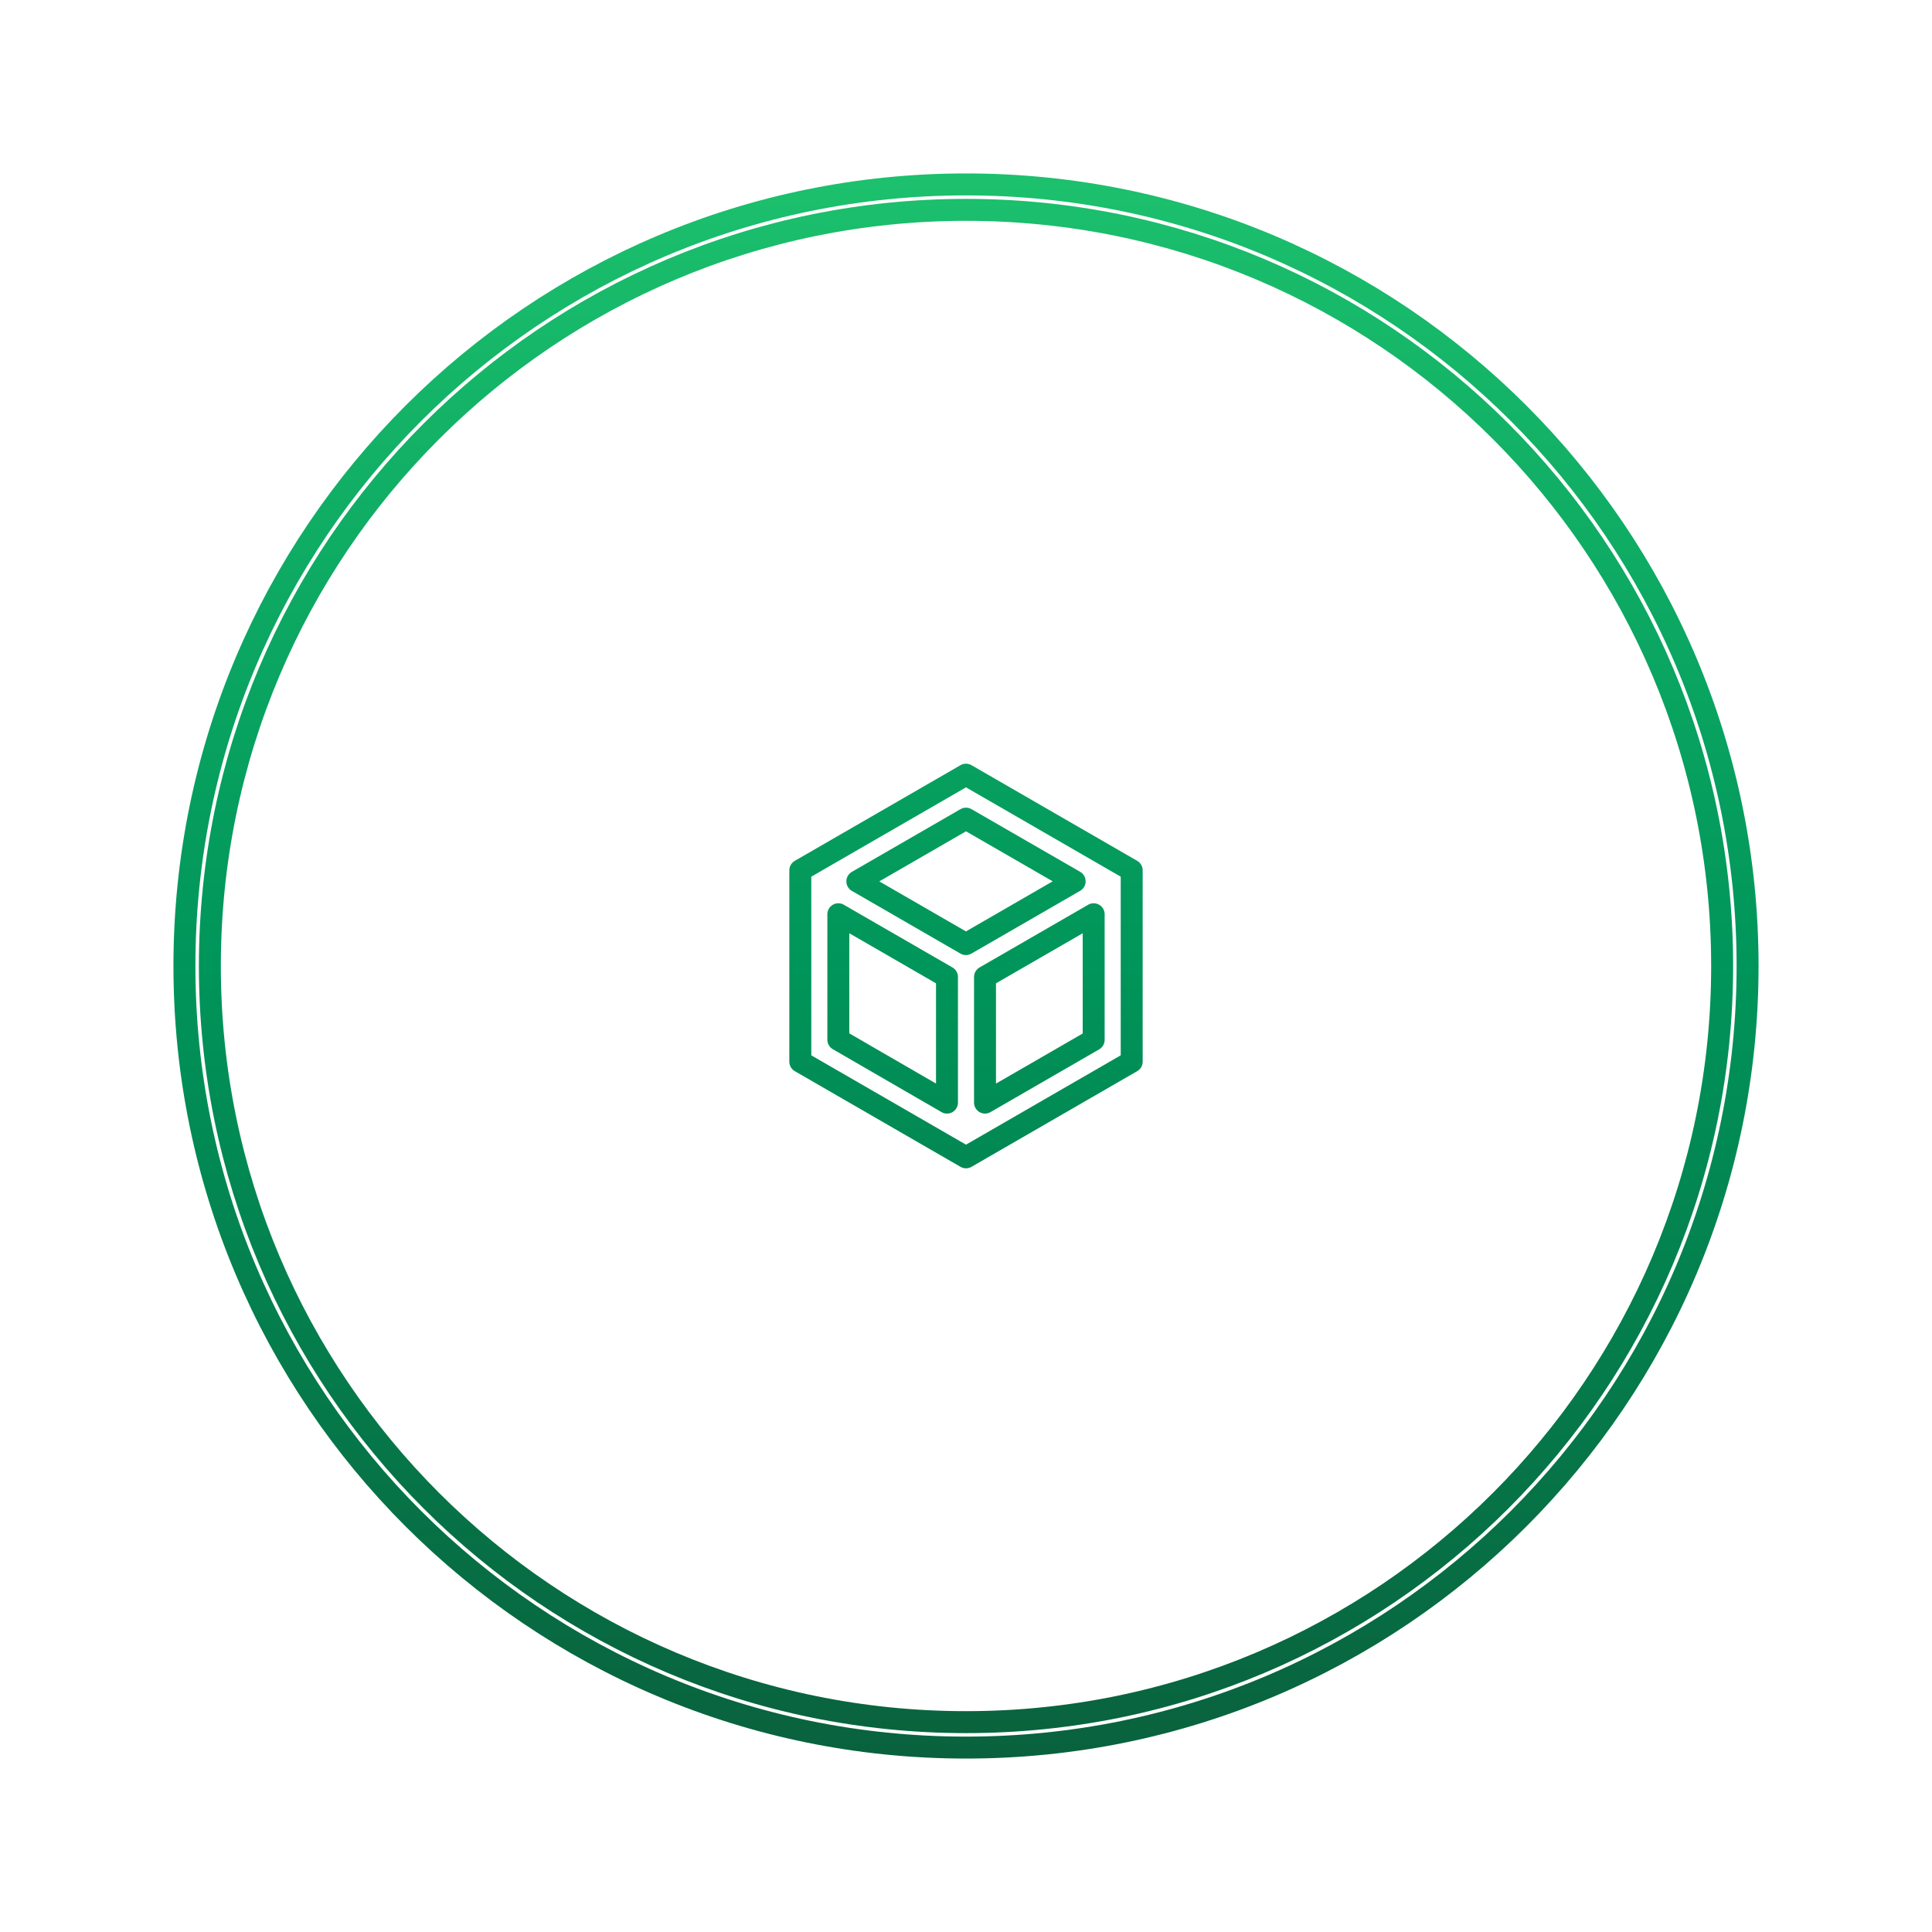
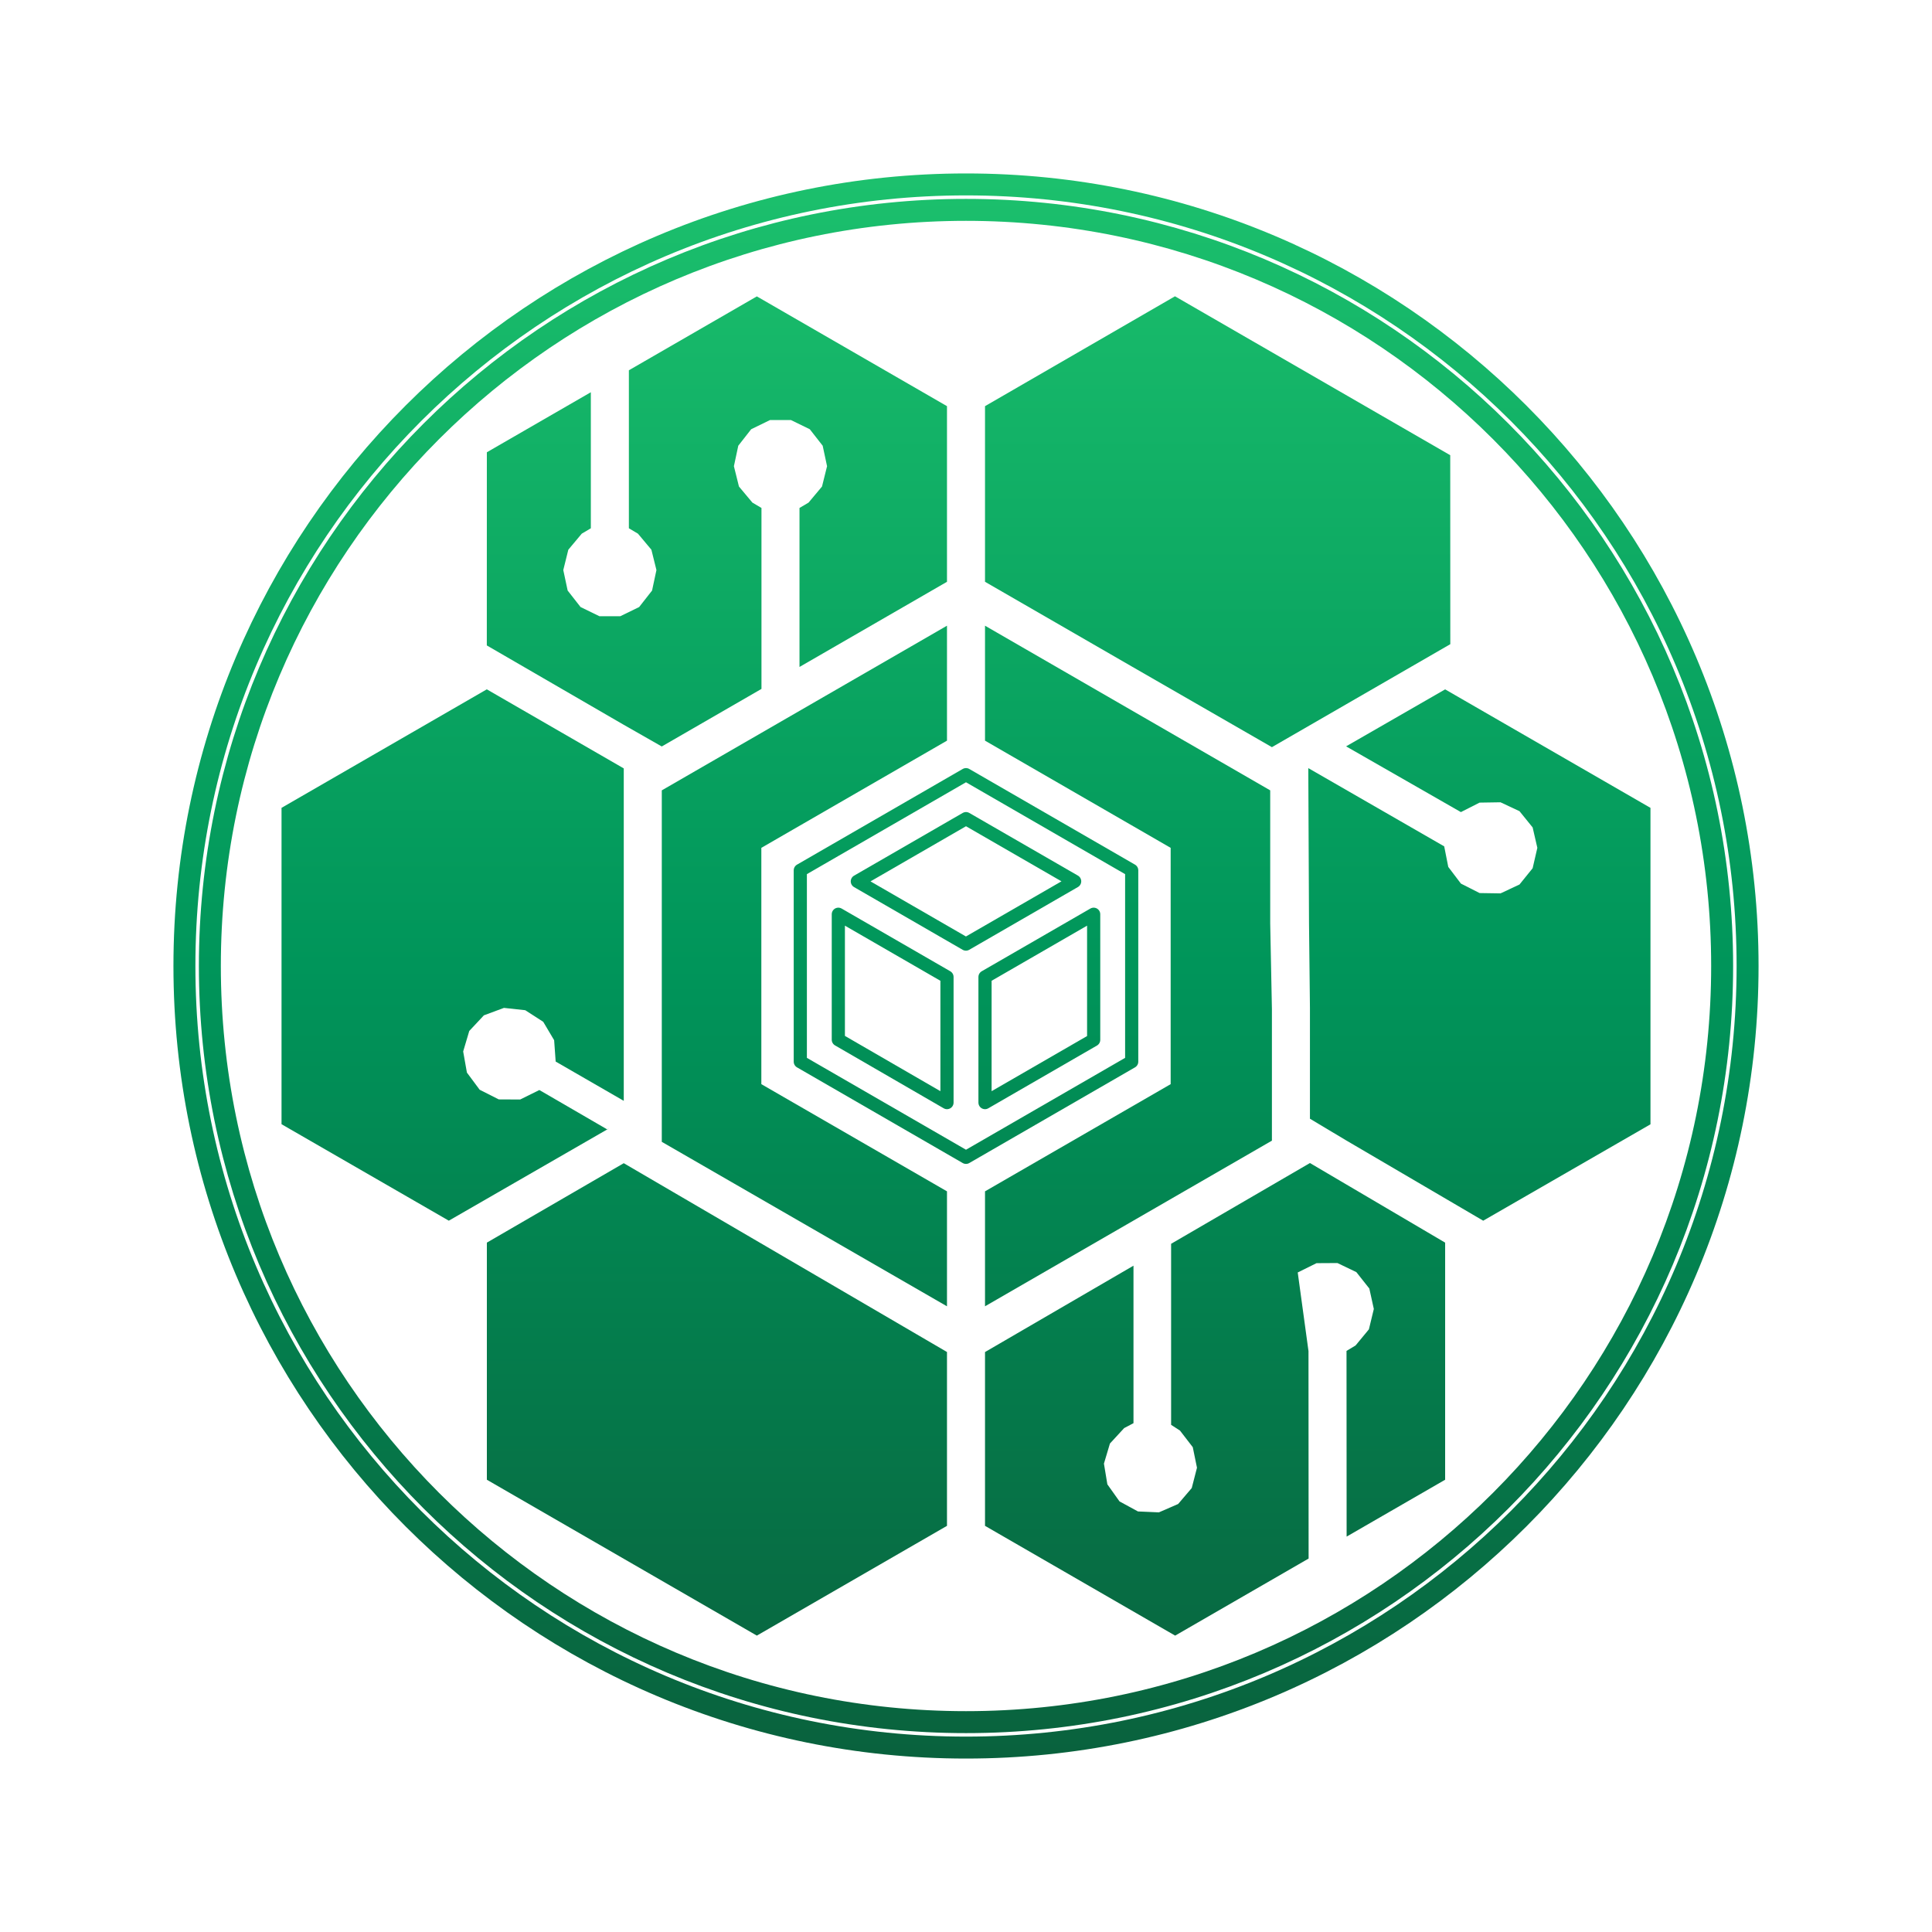
- <svg xmlns="http://www.w3.org/2000/svg" viewBox="-110 -110 220 220" width="512" height="512">
+ <svg xmlns="http://www.w3.org/2000/svg" viewBox="-110 -110 220 220" width="720" height="720">
  <defs>
-     <linearGradient id="g-tfav" x1="0" y1="100" x2="0" y2="-100" gradientUnits="userSpaceOnUse">
+     <linearGradient id="g-trade" x1="0" y1="100" x2="0" y2="-100" gradientUnits="userSpaceOnUse">
      <stop offset="0%" stop-color="#0A5C3A" />
      <stop offset="50%" stop-color="#00955A" />
      <stop offset="100%" stop-color="#1FC56F" />
    </linearGradient>
  </defs>
-   <path d="M 12.372,-9.643 L -0.007,-2.496 L -12.374,-9.636 L 0.000,-16.780 L 12.372,-9.643 Z" fill="none" stroke="url(#g-tfav)" stroke-width="2.5" stroke-linejoin="round" stroke-linecap="round" />
-   <path d="M 14.538,-5.893 L 14.538,8.409 L 2.165,15.554 L 2.165,1.250 L 14.538,-5.893 Z" fill="none" stroke="url(#g-tfav)" stroke-width="2.5" stroke-linejoin="round" stroke-linecap="round" />
-   <path d="M -14.538,8.393 L -14.538,-5.893 L -2.165,1.250 L -2.165,15.554 L -14.538,8.393 Z" fill="none" stroke="url(#g-tfav)" stroke-width="2.5" stroke-linejoin="round" stroke-linecap="round" />
-   <path d="M 18.868,-10.893 L 0.000,-21.787 L -18.868,-10.893 L -18.868,10.893 L 0.000,21.787 L 18.868,10.893 L 18.868,-10.893 Z" fill="none" stroke="url(#g-tfav)" stroke-width="2.5" stroke-linejoin="round" />
-   <circle cx="0" cy="0" r="86.103" fill="none" stroke="url(#g-tfav)" stroke-width="2.5" />
-   <circle cx="0" cy="0" r="89.000" fill="none" stroke="url(#g-tfav)" stroke-width="2.5" />
+   <path d="M -34.644,-24.998 L -23.290,-31.553 L -23.290,-52.158 L -24.324,-52.769 L -25.854,-54.598 L -26.429,-56.912 L -25.931,-59.245 L -24.462,-61.123 L -22.318,-62.168 L -19.933,-62.168 L -17.789,-61.123 L -16.320,-59.245 L -15.822,-56.912 L -16.397,-54.598 L -17.927,-52.769 L -18.960,-52.158 L -18.960,-34.053 L -2.165,-43.750 L -2.165,-63.750 L -23.816,-76.250 L -38.389,-67.836 L -38.389,-49.843 L -37.356,-49.232 L -35.825,-47.403 L -35.251,-45.088 L -35.748,-42.755 L -37.218,-40.876 L -39.362,-39.831 L -41.747,-39.831 L -43.891,-40.876 L -45.361,-42.755 L -45.858,-45.088 L -45.284,-47.403 L -43.753,-49.232 L -42.720,-49.843 L -42.720,-65.336 L -54.561,-58.499 L -54.566,-36.504 L -39.002,-27.482 L -34.644,-24.998 Z" fill="url(#g-trade)" fill-rule="nonzero" stroke="none" />
+   <path d="M 2.165,-63.750 L 2.165,-43.751 L 18.833,-34.132 L 34.835,-24.919 L 55.148,-36.646 L 55.141,-58.164 L 23.797,-76.261 L 2.165,-63.750 Z" fill="url(#g-trade)" fill-rule="nonzero" stroke="none" />
+   <path d="M 39.165,4.751 L 39.060,-4.801 L 38.977,-22.534 L 54.454,-13.623 L 54.916,-11.284 L 56.356,-9.384 L 58.483,-8.306 L 60.866,-8.269 L 63.026,-9.279 L 64.524,-11.133 L 65.060,-13.456 L 64.524,-15.779 L 63.024,-17.633 L 60.864,-18.642 L 58.481,-18.604 L 56.355,-17.525 L 43.282,-25.011 L 54.560,-31.500 L 77.942,-18.008 L 77.942,18.027 L 58.895,29.003 L 43.301,19.865 L 39.165,17.391 L 39.165,4.751 Z" fill="url(#g-trade)" fill-rule="nonzero" stroke="none" />
+   <path d="M 2.165,25.660 L 2.165,38.750 L 34.835,19.888 L 34.835,4.924 L 34.641,-4.842 L 34.641,-20.000 L 2.165,-38.750 L 2.165,-25.660 L 23.305,-13.455 L 23.305,13.455 L 2.165,25.660 Z" fill="url(#g-trade)" fill-rule="nonzero" stroke="none" />
+   <path d="M -2.165,38.751 L -2.165,25.660 L -23.305,13.455 L -23.305,-13.455 L -2.165,-25.660 L -2.165,-38.750 L -34.641,-20.000 L -34.641,-4.842 L -34.641,4.842 L -34.641,20.023 L -2.165,38.751 Z" fill="url(#g-trade)" fill-rule="nonzero" stroke="none" />
+   <path d="M -77.942,18.016 L -58.892,29.001 L -40.639,18.486 L -40.875,18.597 L -48.582,14.123 L -50.768,15.203 L -53.205,15.191 L -55.380,14.091 L -56.833,12.134 L -57.258,9.734 L -56.564,7.398 L -54.899,5.618 L -52.614,4.770 L -50.191,5.034 L -48.142,6.354 L -46.899,8.450 L -46.725,10.881 L -38.971,15.354 L -38.971,-22.500 L -54.567,-31.504 L -77.942,-18.009 L -77.942,18.016 Z" fill="url(#g-trade)" fill-rule="nonzero" stroke="none" />
+   <path d="M -2.165,63.750 L -2.165,43.955 L -38.971,22.455 L -54.560,31.500 L -54.560,58.500 L -23.816,76.250 L -2.165,63.750 Z" fill="url(#g-trade)" fill-rule="nonzero" stroke="none" />
+   <path d="M 54.560,58.500 L 54.561,31.501 L 39.165,22.437 L 23.356,31.633 L 23.356,52.248 L 24.365,52.901 L 25.823,54.793 L 26.302,57.133 L 25.706,59.446 L 24.156,61.263 L 21.965,62.215 L 19.579,62.110 L 17.481,60.968 L 16.097,59.022 L 15.707,56.665 L 16.390,54.377 L 18.009,52.620 L 19.072,52.059 L 19.072,34.125 L 2.165,43.960 L 2.165,63.750 L 23.816,76.250 L 39.014,67.475 L 39.000,43.855 L 37.775,34.897 L 39.913,33.839 L 42.298,33.825 L 44.448,34.857 L 45.928,36.727 L 46.440,39.056 L 45.879,41.374 L 44.360,43.212 L 43.330,43.829 L 43.342,64.976 L 54.560,58.500 Z" fill="url(#g-trade)" fill-rule="nonzero" stroke="none" />
+   <path d="M 2.165,1.250 L 14.538,-5.893 L 14.538,8.409 L 2.165,15.554 L 2.165,1.250 Z" fill="none" stroke="url(#g-trade)" stroke-width="1.5" stroke-linejoin="round" stroke-linecap="round" />
+   <path d="M 0.000,-16.780 L 12.372,-9.643 L -0.007,-2.496 L -12.374,-9.636 L 0.000,-16.780 Z" fill="none" stroke="url(#g-trade)" stroke-width="1.5" stroke-linejoin="round" stroke-linecap="round" />
+   <path d="M -2.165,15.554 L -14.538,8.393 L -14.538,-5.893 L -2.165,1.250 L -2.165,15.554 Z" fill="none" stroke="url(#g-trade)" stroke-width="1.5" stroke-linejoin="round" stroke-linecap="round" />
+   <path d="M 0.000,21.787 L 18.868,10.893 L 18.868,-10.893 L 0.000,-21.787 L -18.868,-10.893 L -18.868,10.893 L 0.000,21.787 Z" fill="none" stroke="url(#g-trade)" stroke-width="1.5" stroke-linejoin="round" stroke-linecap="round" />
+   <circle cx="0" cy="0" r="86.103" fill="none" stroke="url(#g-trade)" stroke-width="2.5" />
+   <circle cx="0" cy="0" r="89.000" fill="none" stroke="url(#g-trade)" stroke-width="2.5" />
</svg>
